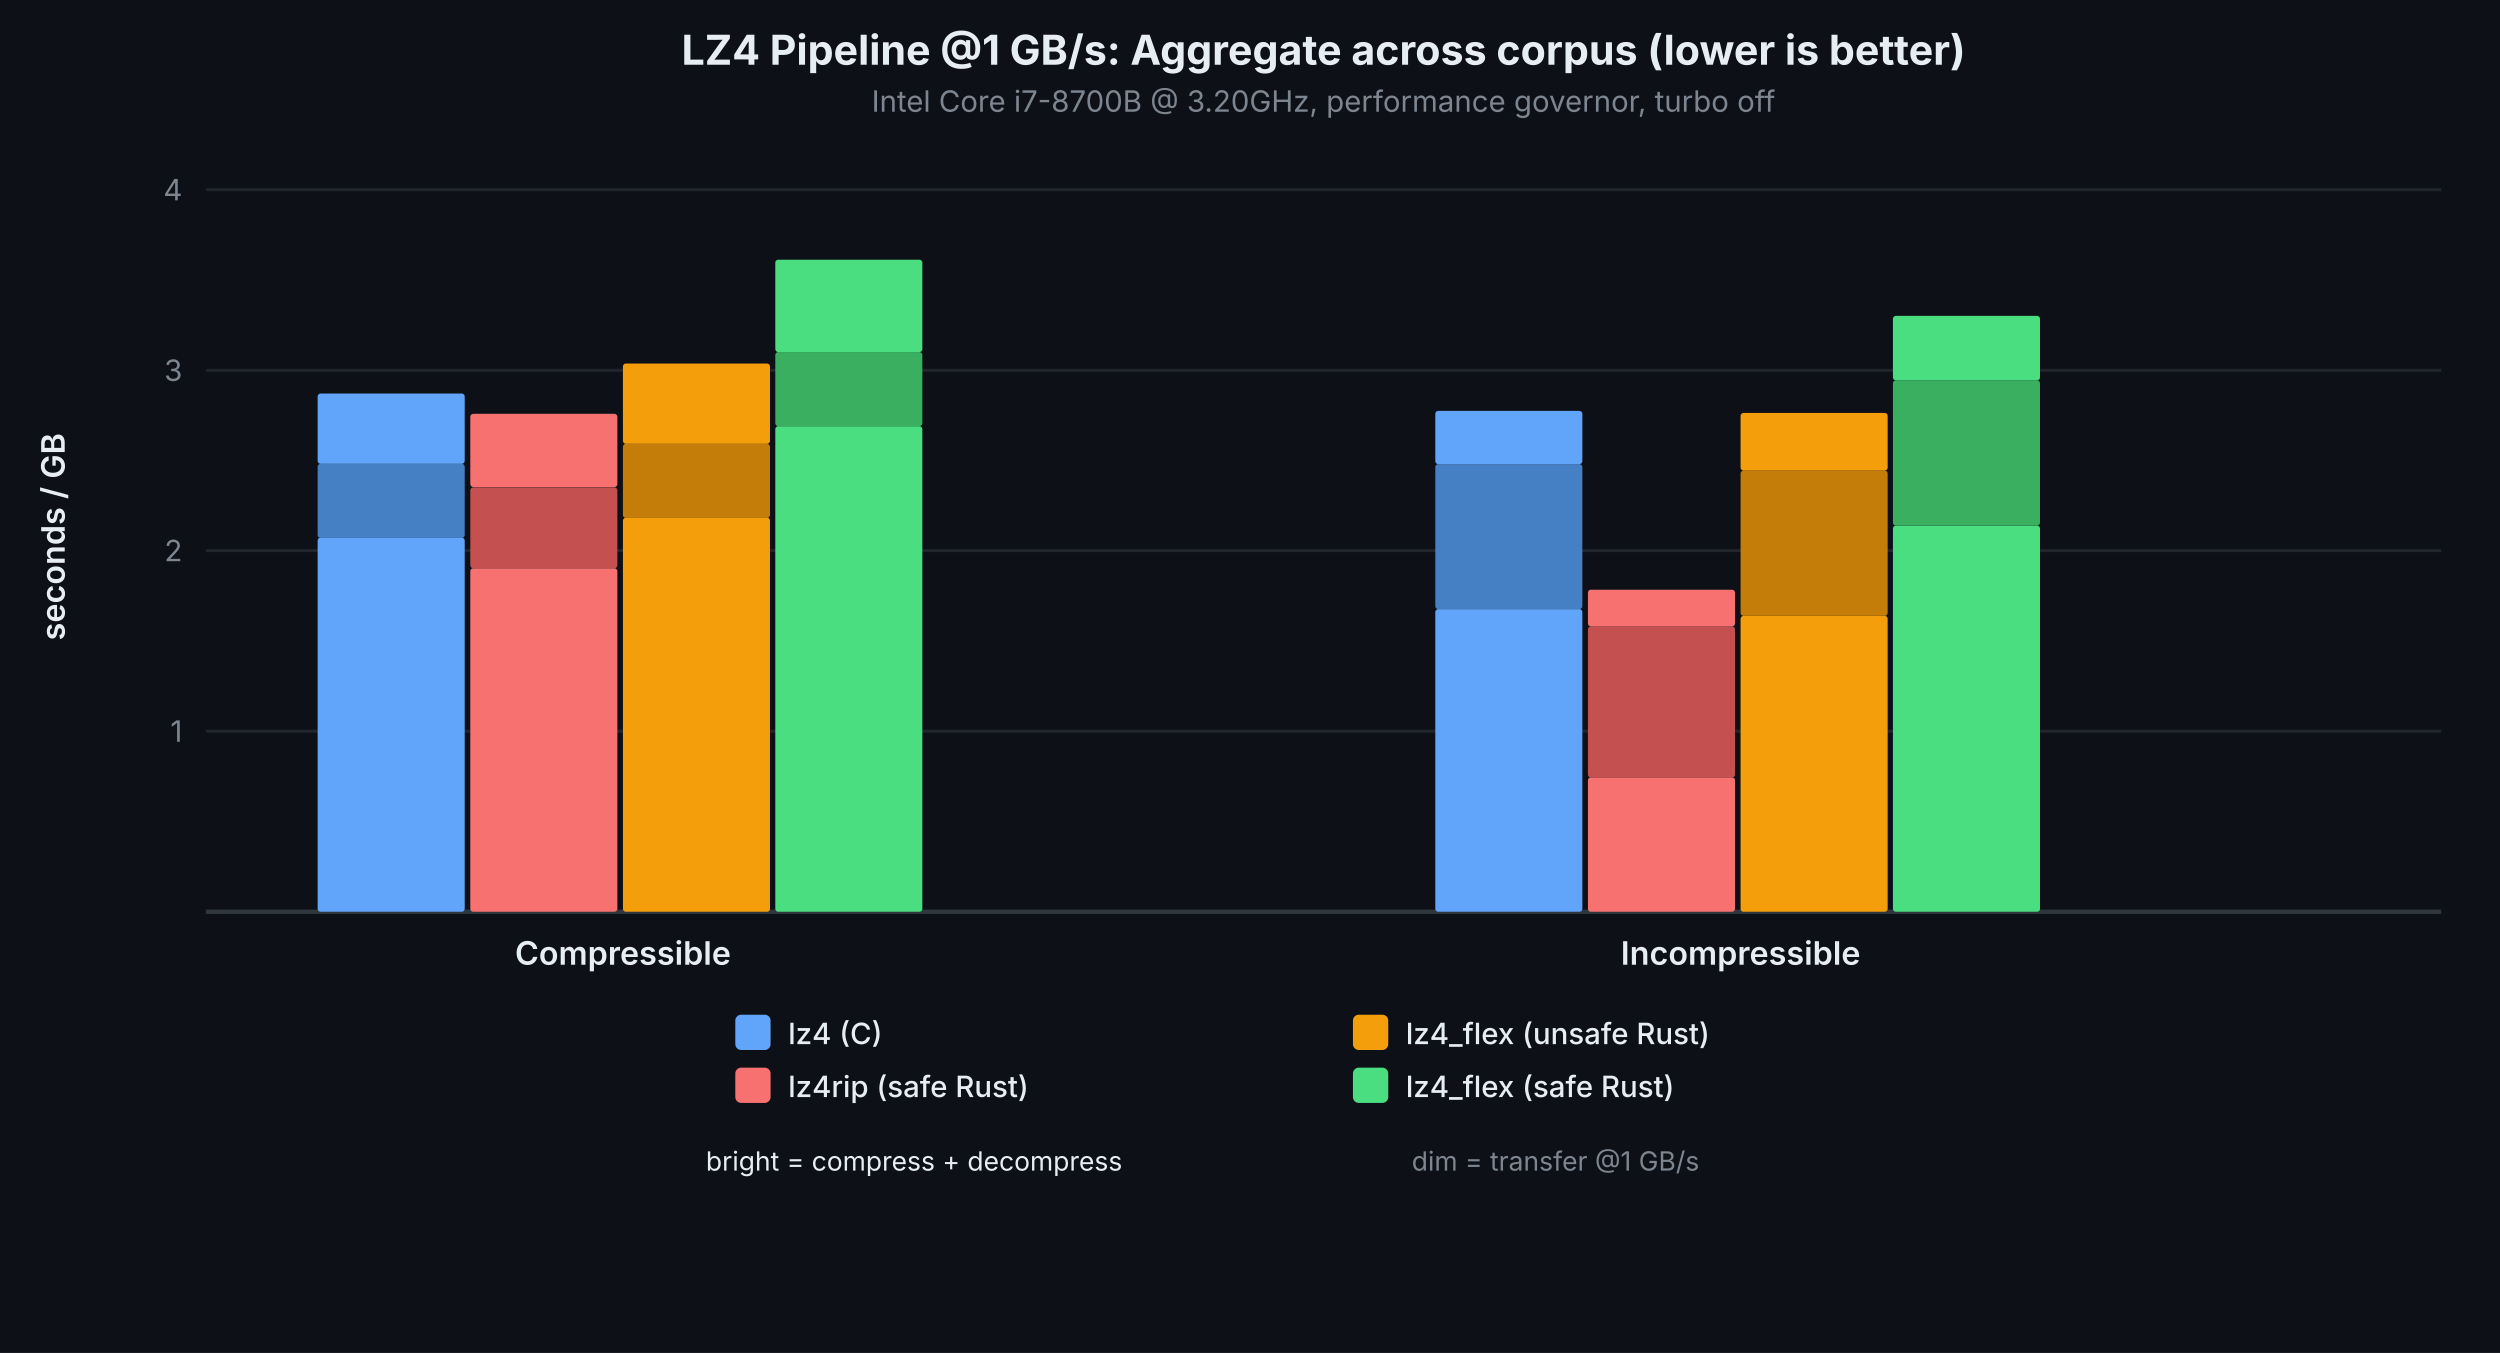
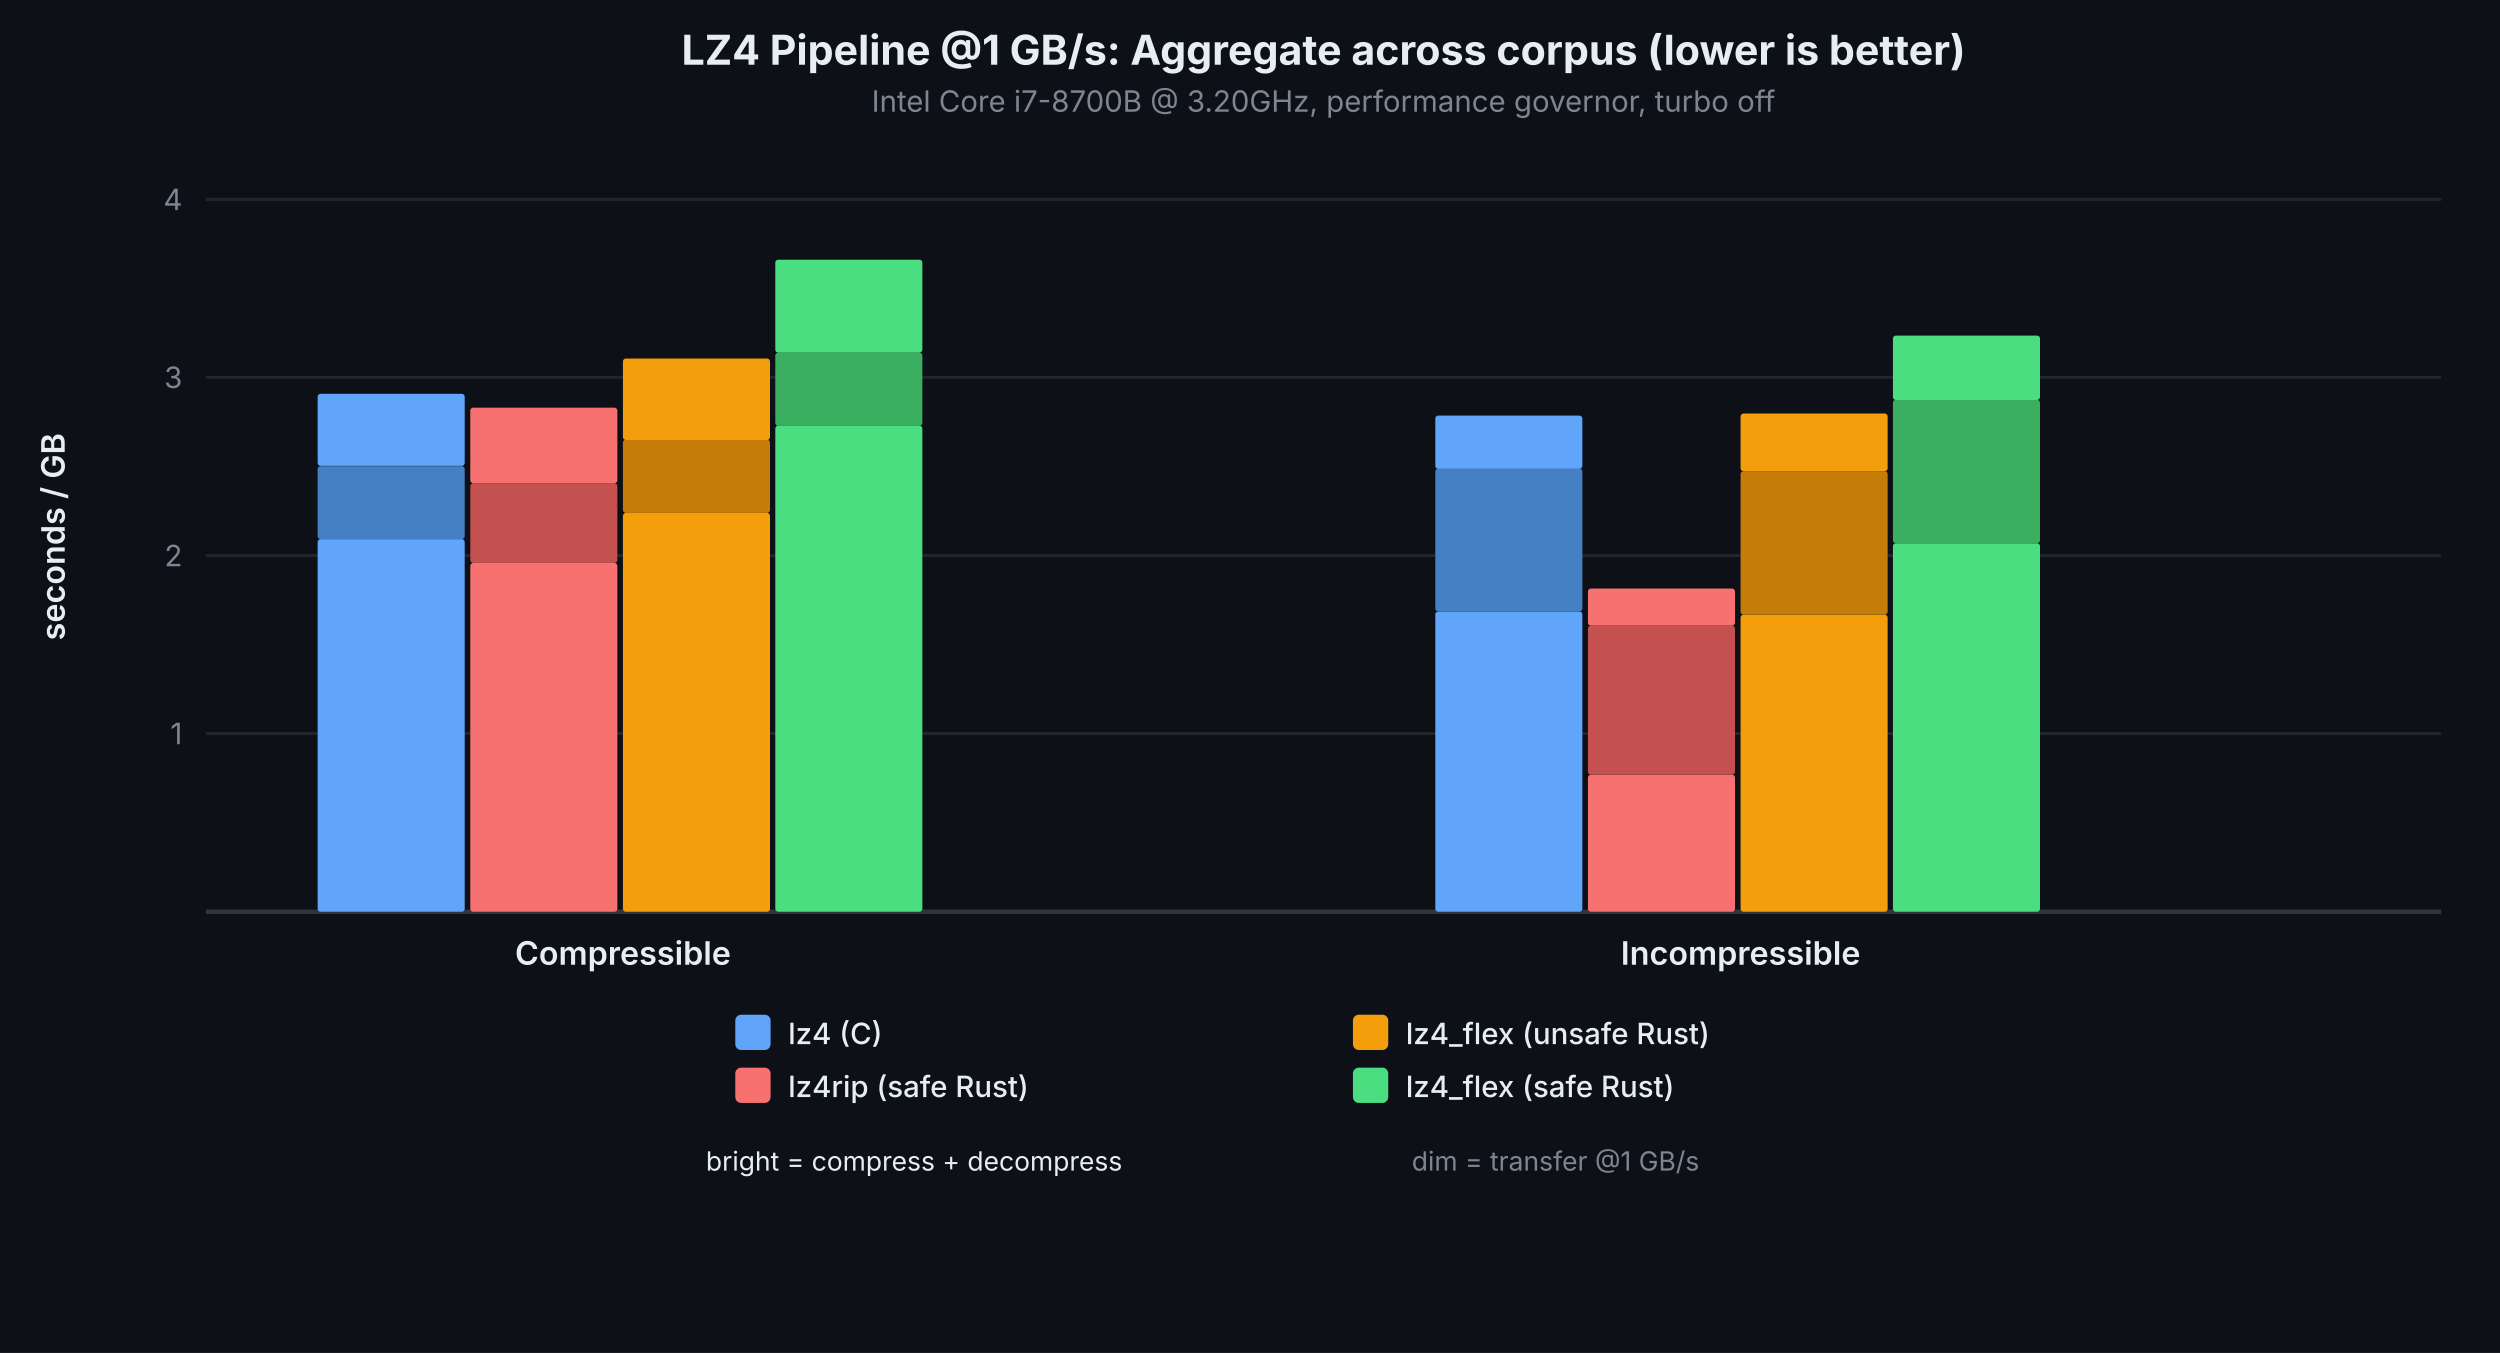
<svg xmlns="http://www.w3.org/2000/svg" viewBox="0 0 850 460" font-family="system-ui, -apple-system, sans-serif">
  <rect width="850" height="460" fill="#0d1117" />
  <text x="450.0" y="22" text-anchor="middle" fill="#e6edf3" font-size="14" font-weight="700">LZ4 Pipeline @1 GB/s: Aggregate across corpus (lower is better)</text>
  <text x="450.0" y="38" text-anchor="middle" fill="#7d8590" font-size="10">Intel Core i7-8700B @ 3.20GHz, performance governor, turbo off</text>
-   <line x1="70" y1="248.6" x2="830" y2="248.6" stroke="#21262d" stroke-width="1" />
-   <text x="62" y="248.6" text-anchor="end" dominant-baseline="middle" fill="#7d8590" font-size="10">1</text>
-   <line x1="70" y1="187.2" x2="830" y2="187.2" stroke="#21262d" stroke-width="1" />
-   <text x="62" y="187.2" text-anchor="end" dominant-baseline="middle" fill="#7d8590" font-size="10">2</text>
-   <line x1="70" y1="125.9" x2="830" y2="125.9" stroke="#21262d" stroke-width="1" />
-   <text x="62" y="125.9" text-anchor="end" dominant-baseline="middle" fill="#7d8590" font-size="10">3</text>
-   <line x1="70" y1="64.5" x2="830" y2="64.5" stroke="#21262d" stroke-width="1" />
-   <text x="62" y="64.5" text-anchor="end" dominant-baseline="middle" fill="#7d8590" font-size="10">4</text>
+   <line x1="70" y1="249.4" x2="830" y2="249.4" stroke="#21262d" stroke-width="1" />
+   <text x="62" y="249.4" text-anchor="end" dominant-baseline="middle" fill="#7d8590" font-size="10">1</text>
+   <line x1="70" y1="188.9" x2="830" y2="188.9" stroke="#21262d" stroke-width="1" />
+   <text x="62" y="188.9" text-anchor="end" dominant-baseline="middle" fill="#7d8590" font-size="10">2</text>
+   <line x1="70" y1="128.3" x2="830" y2="128.3" stroke="#21262d" stroke-width="1" />
+   <text x="62" y="128.3" text-anchor="end" dominant-baseline="middle" fill="#7d8590" font-size="10">3</text>
+   <line x1="70" y1="67.8" x2="830" y2="67.8" stroke="#21262d" stroke-width="1" />
+   <text x="62" y="67.8" text-anchor="end" dominant-baseline="middle" fill="#7d8590" font-size="10">4</text>
  <line x1="70" y1="310" x2="830" y2="310" stroke="#30363d" stroke-width="1.5" />
  <text x="22" y="182.5" text-anchor="middle" fill="#e6edf3" font-size="11" font-weight="600" transform="rotate(-90,22,182.5)">seconds / GB</text>
-   <rect x="108.0" y="182.8" width="50.0" height="127.2" fill="#60a5fa" rx="1" />
-   <rect x="108.0" y="157.7" width="50.0" height="25.2" fill="#4680c4" rx="1" />
-   <rect x="108.0" y="133.8" width="50.0" height="23.9" fill="#60a5fa" rx="1" />
-   <rect x="159.9" y="193.2" width="50.0" height="116.8" fill="#f87171" rx="1" />
-   <rect x="159.9" y="165.7" width="50.0" height="27.5" fill="#c45050" rx="1" />
-   <rect x="159.9" y="140.7" width="50.0" height="24.9" fill="#f87171" rx="1" />
-   <rect x="211.8" y="176.0" width="50.0" height="134.0" fill="#f59e0b" rx="1" />
-   <rect x="211.8" y="150.9" width="50.0" height="25.2" fill="#c47d08" rx="1" />
-   <rect x="211.8" y="123.6" width="50.0" height="27.3" fill="#f59e0b" rx="1" />
-   <rect x="263.6" y="144.9" width="50.0" height="165.1" fill="#4ade80" rx="1" />
-   <rect x="263.6" y="119.7" width="50.0" height="25.2" fill="#3aaf60" rx="1" />
-   <rect x="263.6" y="88.3" width="50.0" height="31.4" fill="#4ade80" rx="1" />
+   <rect x="108.0" y="183.3" width="50.0" height="126.7" fill="#60a5fa" rx="1" />
+   <rect x="108.0" y="158.5" width="50.0" height="24.8" fill="#4680c4" rx="1" />
+   <rect x="108.0" y="133.9" width="50.0" height="24.5" fill="#60a5fa" rx="1" />
+   <rect x="159.9" y="191.4" width="50.0" height="118.6" fill="#f87171" rx="1" />
+   <rect x="159.9" y="164.3" width="50.0" height="27.1" fill="#c45050" rx="1" />
+   <rect x="159.9" y="138.6" width="50.0" height="25.7" fill="#f87171" rx="1" />
+   <rect x="211.8" y="174.4" width="50.0" height="135.6" fill="#f59e0b" rx="1" />
+   <rect x="211.8" y="149.5" width="50.0" height="24.9" fill="#c47d08" rx="1" />
+   <rect x="211.8" y="121.9" width="50.0" height="27.7" fill="#f59e0b" rx="1" />
+   <rect x="263.6" y="144.7" width="50.0" height="165.3" fill="#4ade80" rx="1" />
+   <rect x="263.6" y="119.9" width="50.0" height="24.9" fill="#3aaf60" rx="1" />
+   <rect x="263.6" y="88.3" width="50.0" height="31.6" fill="#4ade80" rx="1" />
  <text x="211.8" y="328" text-anchor="middle" fill="#e6edf3" font-size="11" font-weight="600">Compressible</text>
-   <rect x="488.0" y="207.1" width="50.0" height="102.9" fill="#60a5fa" rx="1" />
-   <rect x="488.0" y="157.8" width="50.0" height="49.3" fill="#4680c4" rx="1" />
-   <rect x="488.0" y="139.7" width="50.0" height="18.1" fill="#60a5fa" rx="1" />
-   <rect x="539.9" y="264.3" width="50.0" height="45.7" fill="#f87171" rx="1" />
-   <rect x="539.9" y="213.0" width="50.0" height="51.4" fill="#c45050" rx="1" />
-   <rect x="539.9" y="200.5" width="50.0" height="12.5" fill="#f87171" rx="1" />
-   <rect x="591.8" y="209.4" width="50.0" height="100.6" fill="#f59e0b" rx="1" />
-   <rect x="591.8" y="160.0" width="50.0" height="49.4" fill="#c47d08" rx="1" />
-   <rect x="591.8" y="140.4" width="50.0" height="19.6" fill="#f59e0b" rx="1" />
-   <rect x="643.6" y="178.7" width="50.0" height="131.3" fill="#4ade80" rx="1" />
-   <rect x="643.6" y="129.3" width="50.0" height="49.4" fill="#3aaf60" rx="1" />
-   <rect x="643.6" y="107.4" width="50.0" height="21.9" fill="#4ade80" rx="1" />
+   <rect x="488.0" y="207.9" width="50.0" height="102.1" fill="#60a5fa" rx="1" />
+   <rect x="488.0" y="159.3" width="50.0" height="48.6" fill="#4680c4" rx="1" />
+   <rect x="488.0" y="141.3" width="50.0" height="18.1" fill="#60a5fa" rx="1" />
+   <rect x="539.9" y="263.4" width="50.0" height="46.6" fill="#f87171" rx="1" />
+   <rect x="539.9" y="212.7" width="50.0" height="50.7" fill="#c45050" rx="1" />
+   <rect x="539.9" y="200.1" width="50.0" height="12.6" fill="#f87171" rx="1" />
+   <rect x="591.8" y="209.0" width="50.0" height="101.0" fill="#f59e0b" rx="1" />
+   <rect x="591.8" y="160.2" width="50.0" height="48.8" fill="#c47d08" rx="1" />
+   <rect x="591.8" y="140.6" width="50.0" height="19.6" fill="#f59e0b" rx="1" />
+   <rect x="643.6" y="184.7" width="50.0" height="125.3" fill="#4ade80" rx="1" />
+   <rect x="643.6" y="135.9" width="50.0" height="48.8" fill="#3aaf60" rx="1" />
+   <rect x="643.6" y="114.1" width="50.0" height="21.9" fill="#4ade80" rx="1" />
  <text x="591.8" y="328" text-anchor="middle" fill="#e6edf3" font-size="11" font-weight="600">Incompressible</text>
  <rect x="250" y="345" width="12" height="12" fill="#60a5fa" rx="2" />
  <text x="268" y="355" fill="#e6edf3" font-size="10" font-weight="500">lz4 (C)</text>
  <rect x="250" y="363" width="12" height="12" fill="#f87171" rx="2" />
  <text x="268" y="373" fill="#e6edf3" font-size="10" font-weight="500">lz4rip (safe Rust)</text>
  <rect x="460" y="345" width="12" height="12" fill="#f59e0b" rx="2" />
  <text x="478" y="355" fill="#e6edf3" font-size="10" font-weight="500">lz4_flex (unsafe Rust)</text>
  <rect x="460" y="363" width="12" height="12" fill="#4ade80" rx="2" />
  <text x="478" y="373" fill="#e6edf3" font-size="10" font-weight="500">lz4_flex (safe Rust)</text>
  <text x="240" y="398" fill="#e6edf3" font-size="9">bright = compress + decompress</text>
  <text x="480" y="398" fill="#7d8590" font-size="9">dim = transfer @1 GB/s</text>
</svg>
